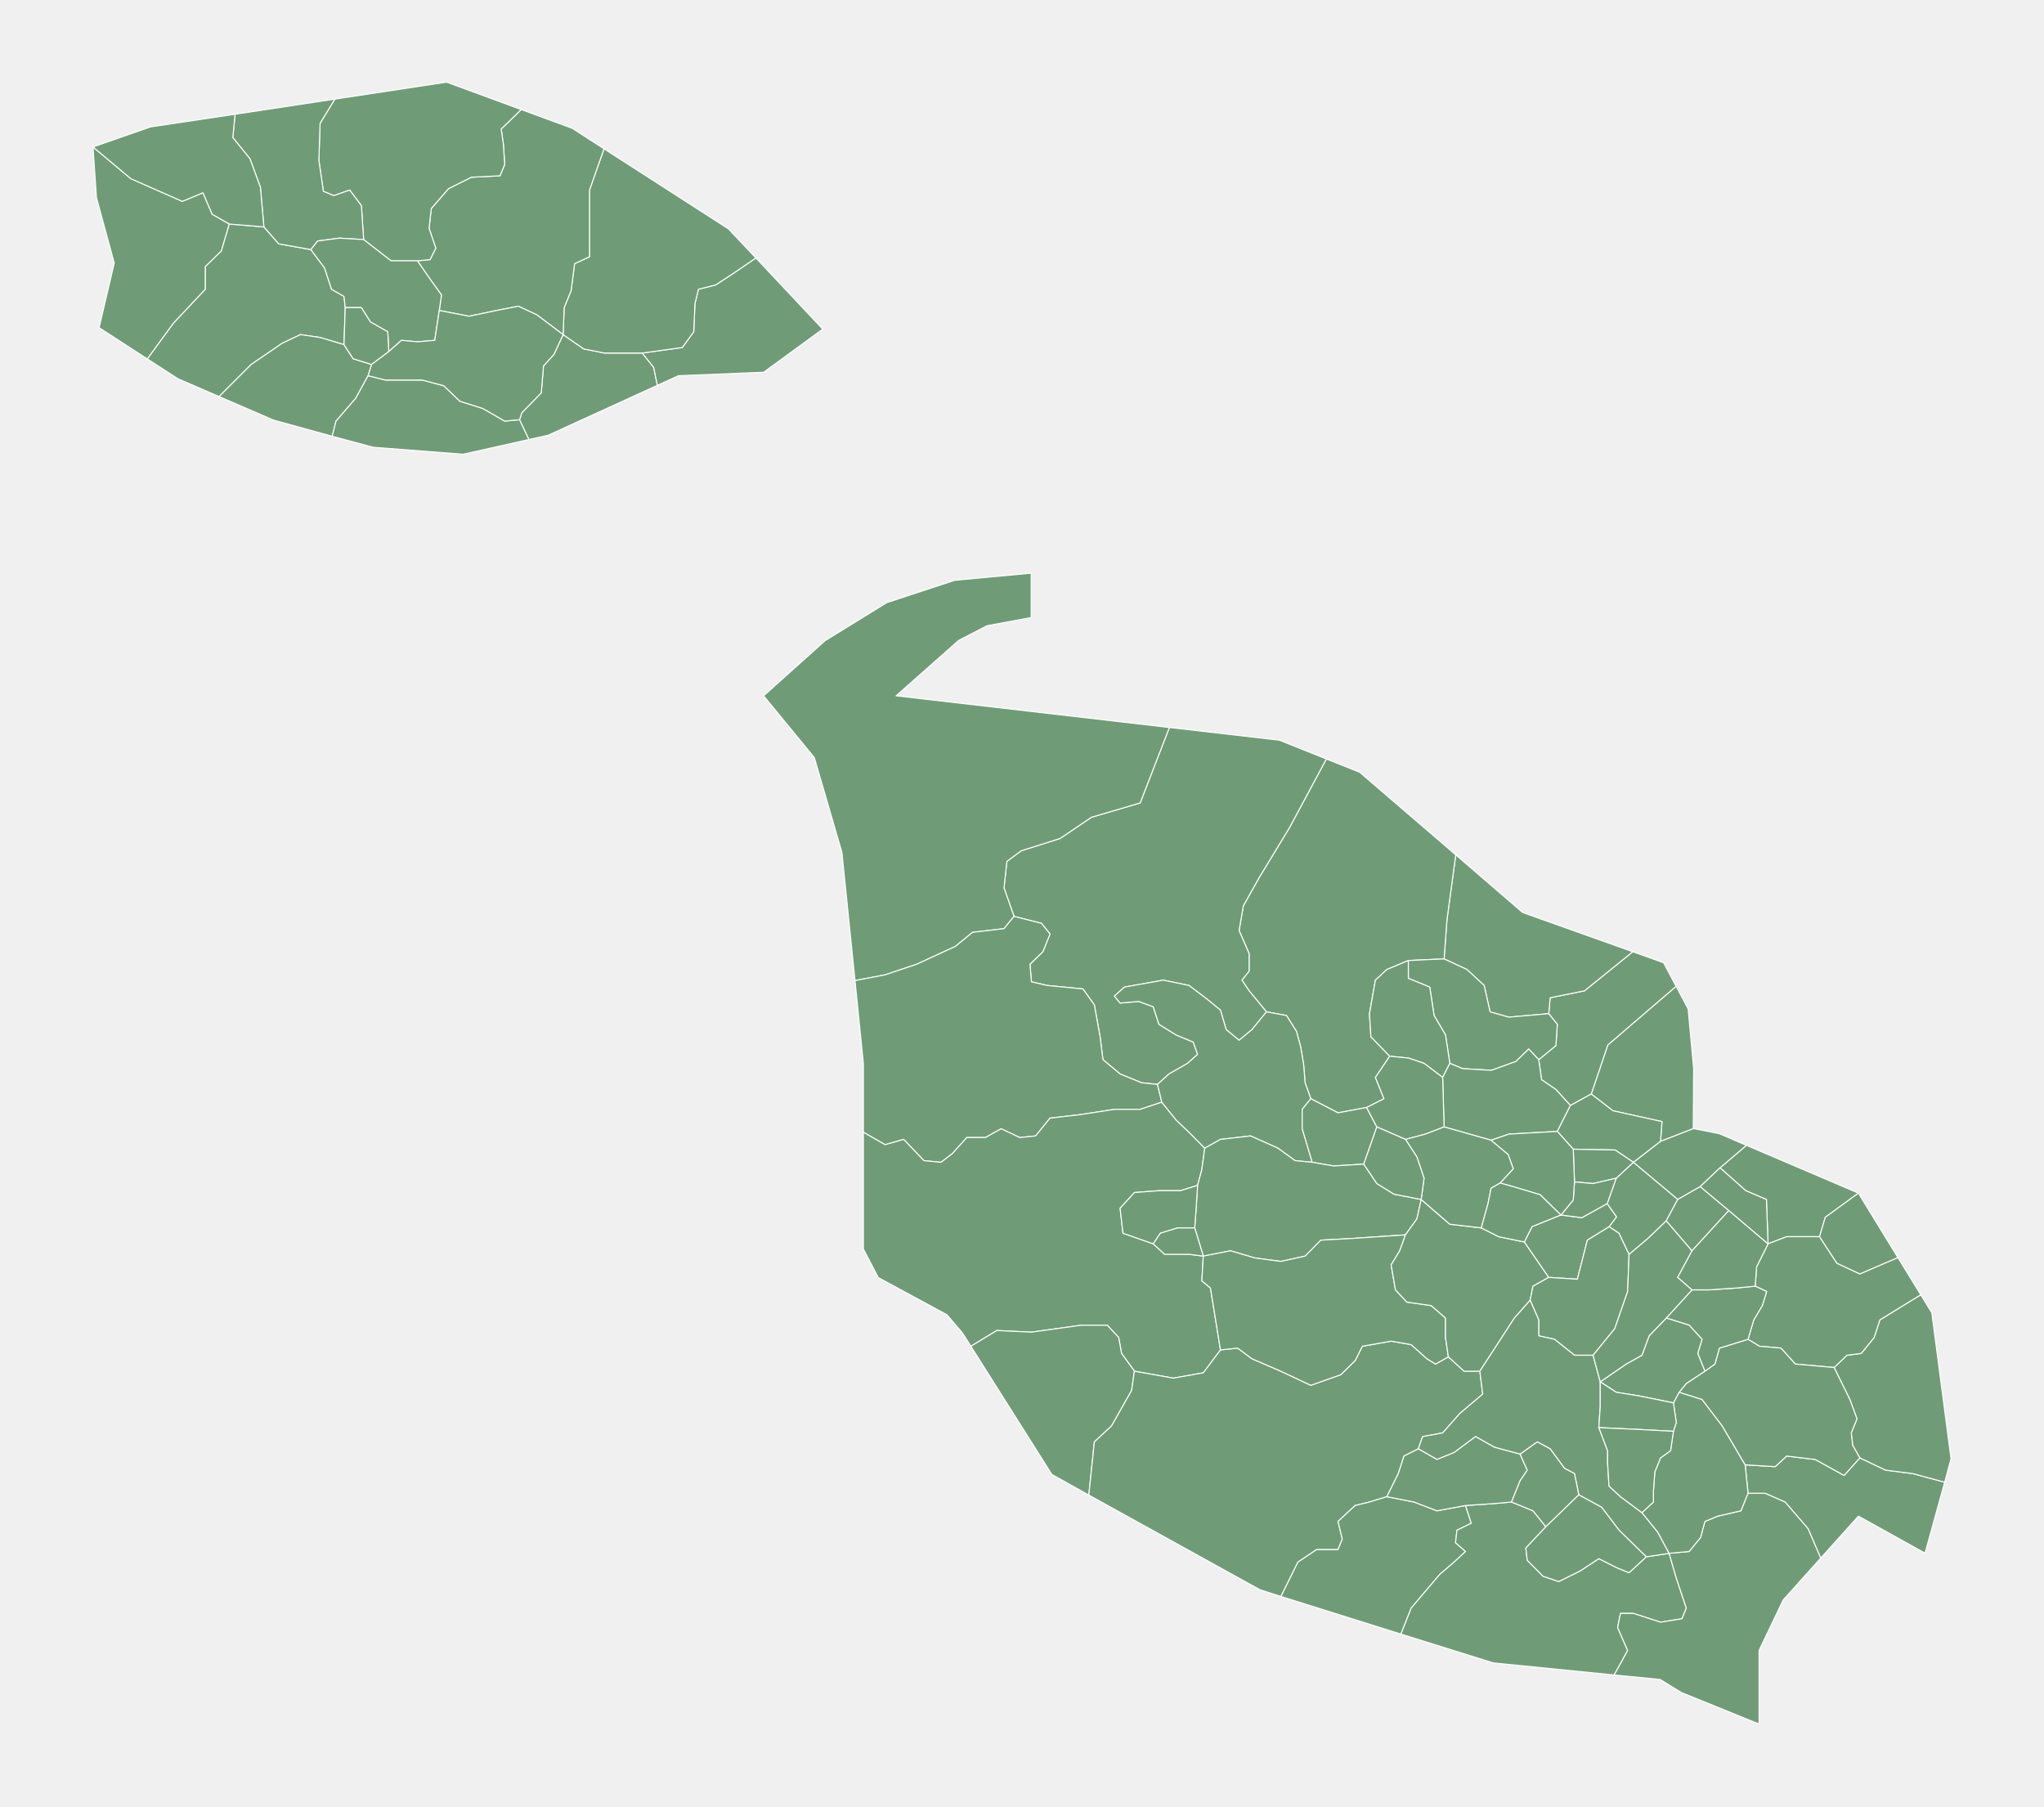
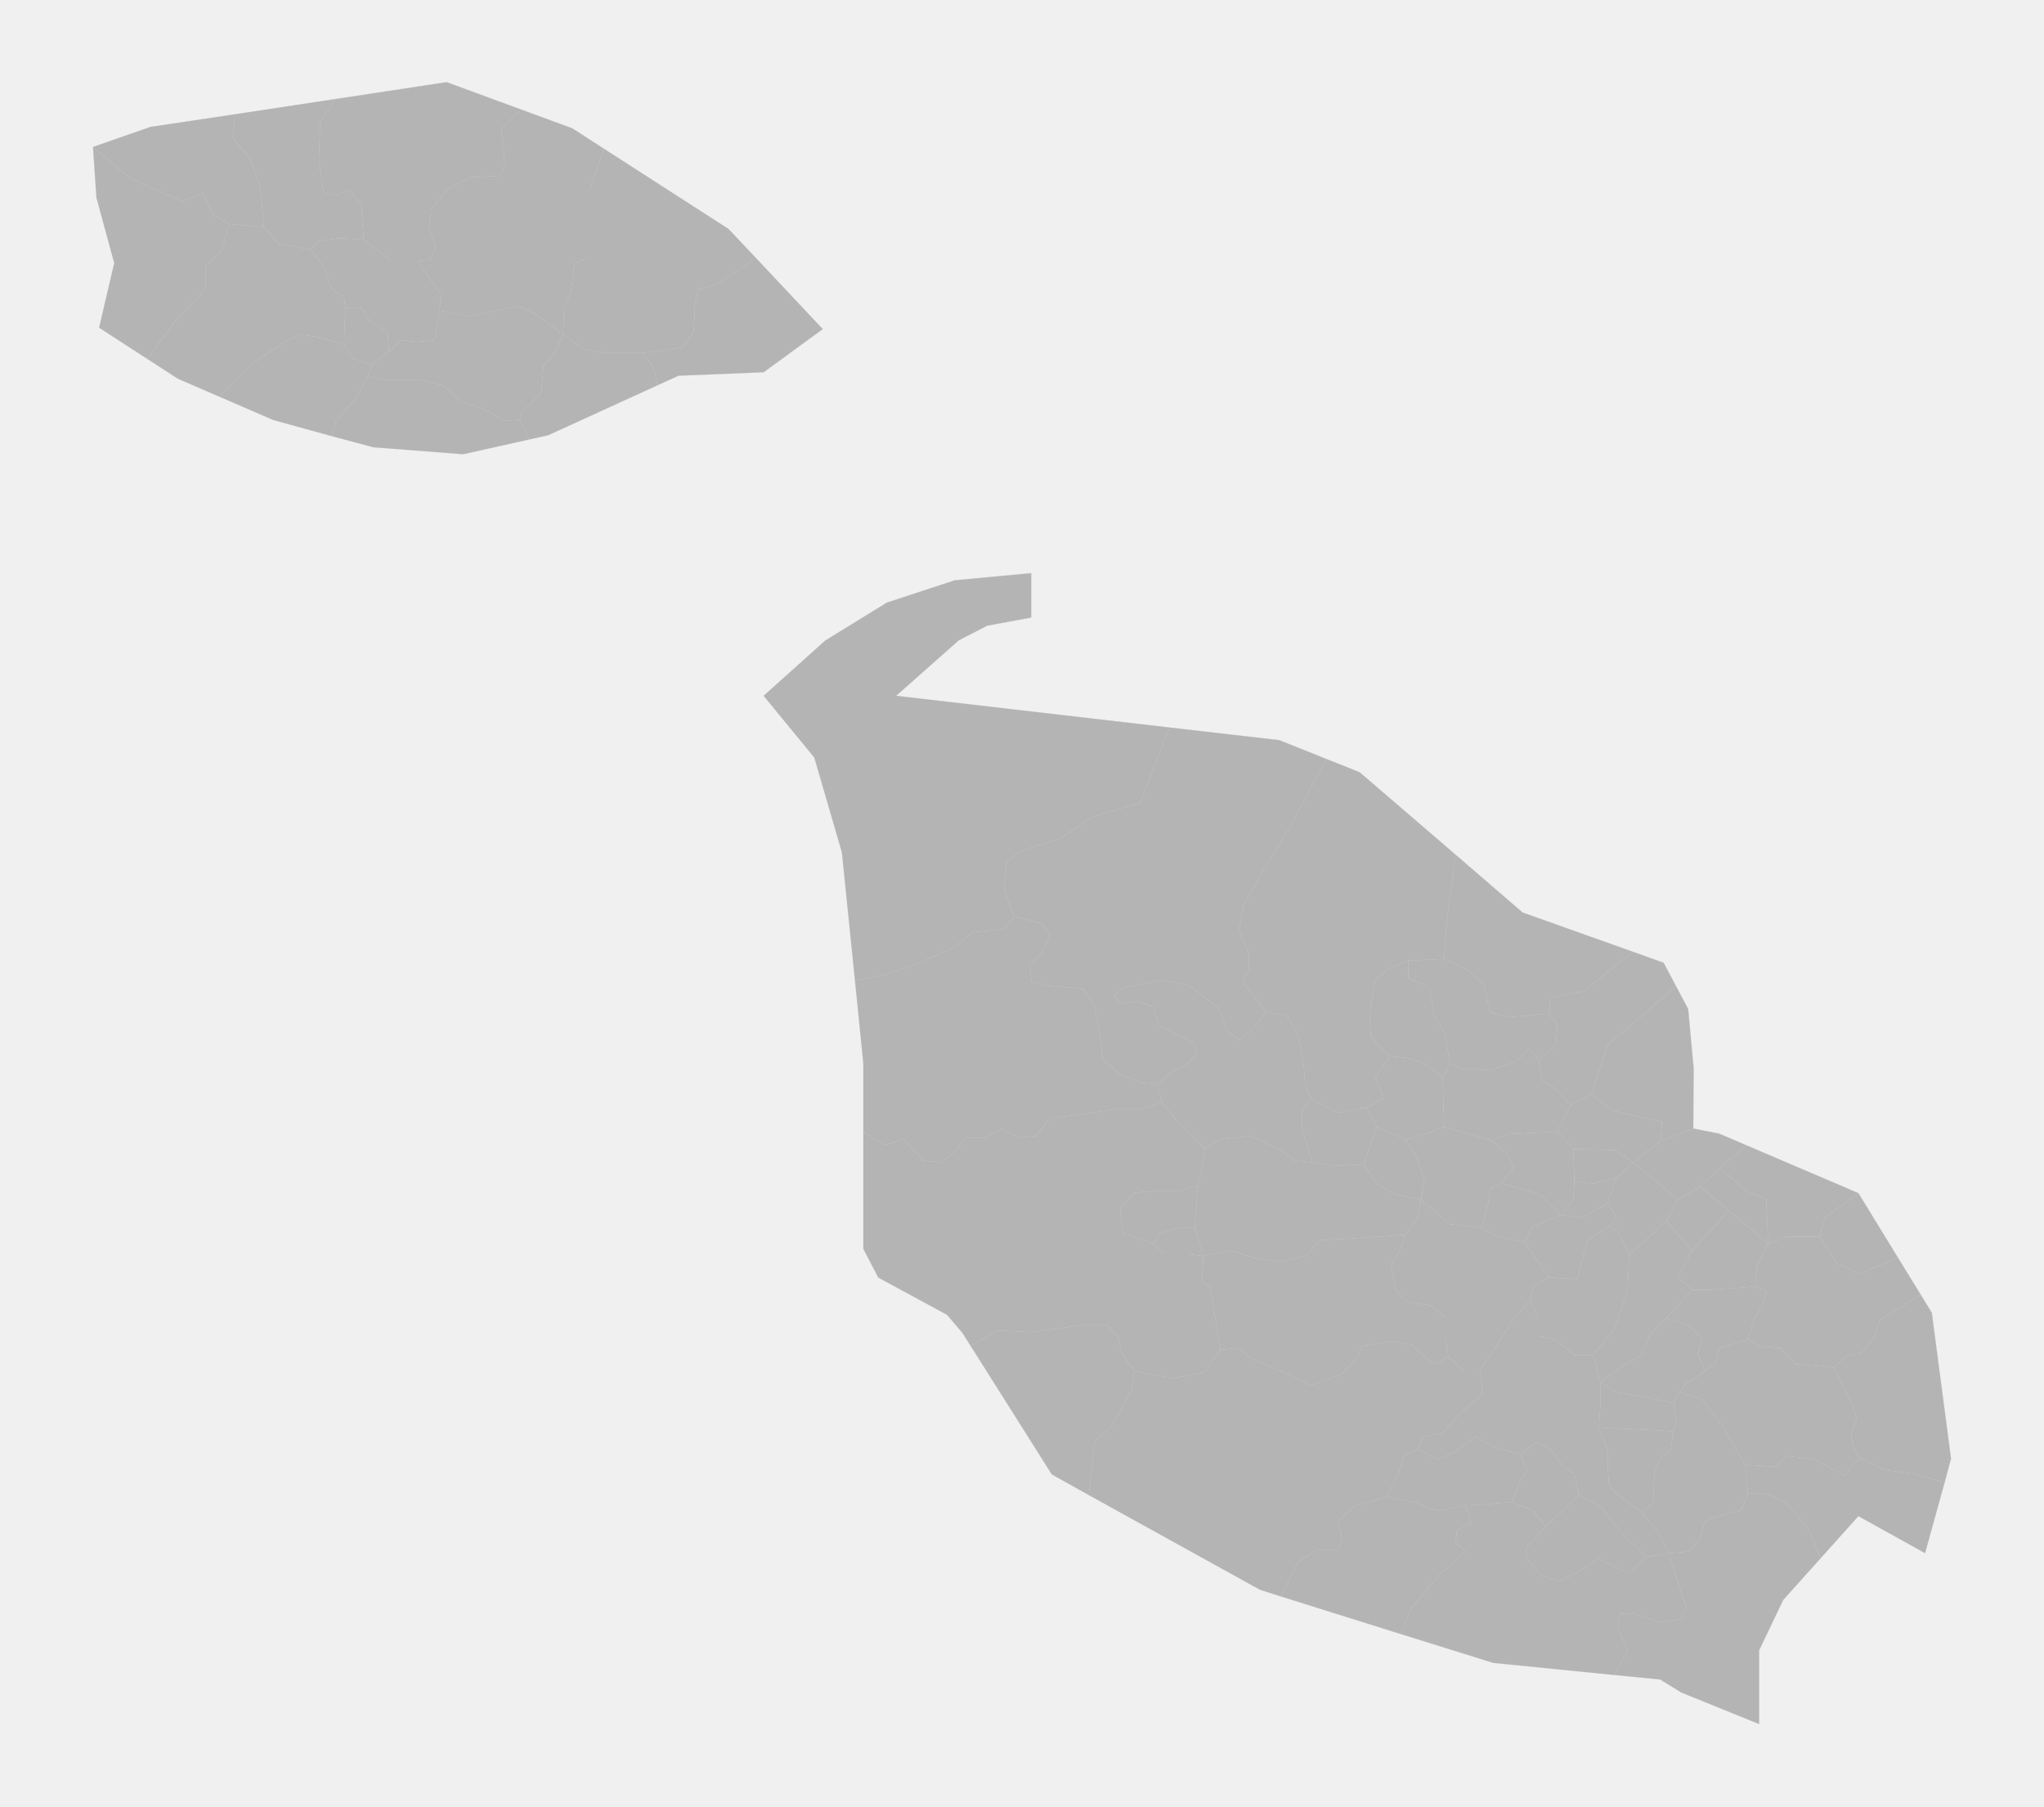
- <svg xmlns="http://www.w3.org/2000/svg" baseprofile="tiny" fill="#6f9c76" height="884" stroke="#ffffff" stroke-linecap="round" stroke-linejoin="round" stroke-width=".5" version="1.2" viewbox="0 0 1000 884" width="1000">
+ <svg xmlns="http://www.w3.org/2000/svg" baseprofile="tiny" fill="#none" height="884" stroke="currentColor" stroke-linecap="round" stroke-linejoin="round" stroke-width=".07" opacity="0.25" version="1.2" viewbox="0 0 1000 884" width="1000">
  <g id="features">
    <path d="M854.4 560.3l54.8 23.4-16.2 11.8-2.8 9.5-16.1 0-9.1 3.5-0.8-21.7-10.1-4.3-12.6-11.2 12.9-11z" id="MT21" name="Kalkara">
  </path>
    <path d="M854.4 560.3l-12.9 11-9.7 9.2-11 6.3-21.7-18.2 13.3-10.3 16-6.2 12.7 2.5 13.3 5.7z" id="MT60" name="Valletta">
  </path>
    <path d="M828.4 552.1l-16 6.2 0.7-9.6-24-5.3-10.6-8.2 8.1-24 33.4-28.7 5.9 11.1 2.7 29.2-0.2 29.3z" id="MT56" name="Sliema">
  </path>
    <path d="M820 482.5l-33.4 28.7-8.1 24-10.2 5.6-7.1-7.8-7-4.8-1.4-9.8 8.4-6.9 0.7-10.4-4.2-5.2 0.7-7.8 16.8-3.4 23.6-19.1 15.1 5.4 6.1 11.5z" id="MT48" name="San Giljan">
  </path>
    <path d="M798.8 465.6l-23.6 19.1-16.8 3.4-0.7 7.8-19.6 1.7-9.1-2.6-2.9-12.9-8.4-7.8-11.2-5.2 1.4-19.1 4.3-31.8 32.7 28.2 53.9 19.2z" id="MT40" name="Pembroke">
  </path>
    <path d="M712.2 418.2l-4.3 31.8-1.4 19.1-17.5 0.8-10.5 4.4-5.6 5.2-2.9 16.4 0.7 11.3 9.2 9.5-7 10.4 4.2 10.4-8.5 4.3-14 2.6-13.3-6.9-2.8-7.8-0.7-8.7-1.4-8.6-2.1-7.8-4.9-7.8-9.8-1.8-8.5-10.3-3.5-5.2 3.5-4.4 0-8.6-4.9-11.3 2.1-12.1 7.8-13.9 14.7-24.2 18.1-33.7 16.3 6.5 47 40.4z" id="MT38" name="Naxxar">
  </path>
    <path d="M648.9 371.3l-18.1 33.7-14.7 24.2-7.8 13.9-2.1 12.1 4.9 11.3 0 8.6-3.5 4.4 3.5 5.2 8.5 10.3-7.1 8.7-6.3 5.2-6.3-5.2-2.8-9.5-6.3-5.2-9.1-6.9-12.6-2.6-19 3.4-4.9 4.4 2.8 3.4 9.1-0.8 7.1 2.6 2.8 8.6 8.4 5.2 8.4 3.5 2.1 6-4.9 4.4-9.1 5.2-5.6 5.1-7.8-0.8-10.5-4.3-8.4-7-1.4-11.2-2.8-15.6-5.6-7.8-17.5-1.7-7.7-1.8-0.7-8.6 6.3-6.1 3.5-8.7-4.2-5.2-13.4-3.4-4.9-13.9 1.4-13 7-5.2 19-6 15.4-10.4 23.8-7 14.3-36.9 53.8 6.2 23 9.2z" id="MT51" name="San Pawl il-Bahar">
  </path>
    <path d="M572.1 355.9l-14.3 36.9-23.8 7-15.4 10.4-19 6-7 5.2-1.4 13 4.9 13.9-4.9 6-15.4 1.8-8.4 6.9-18.9 8.7-15.5 5.2-14.7 2.8-6.4-62.7-13.5-46.4-24.8-30.2 30.1-27 30.2-18.6 33.2-10.9 37.4-3.5 0 21.7-21.6 4-13.9 7.2-30.6 27.1 133.7 15.5z" id="MT30" name="Mellieħa">
  </path>
    <path d="M496.1 448.3l13.4 3.4 4.2 5.2-3.5 8.7-6.3 6.1 0.7 8.6 7.7 1.8 17.5 1.7 5.6 7.8 2.8 15.6 1.4 11.2 8.4 7 10.5 4.3 7.8 0.8 2.1 8.7-10.6 3.5-12.6 0-16.8 2.6-14.7 1.7-7 8.7-7.8 0.8-9.1-4.3-7.7 4.3-9.1 0-7 7.8-5.6 4.3-8.4-0.8-9.9-10.4-9.1 2.6-10.6-6.1 0-33.6-4.1-40.6 14.7-2.8 15.5-5.2 18.9-8.7 8.4-6.9 15.4-1.8 4.9-6z" id="MT31" name="Mġarr">
  </path>
    <path d="M422.4 553.9l10.6 6.1 9.1-2.6 9.9 10.4 8.4 0.8 5.6-4.3 7-7.8 9.1 0 7.7-4.3 9.1 4.3 7.8-0.8 7-8.7 14.7-1.7 16.8-2.6 12.6 0 10.6-3.5 7 8.7 6.3 6 7.7 7.8-1.4 10.4-2.1 7.8-8.4 2.6-10.5 0-12 0.9-7 7.7 1.4 12.2 14.8 5.2 5.6 5.1 11.9 0 7 0.9-0.7 12.1 4.2 3.5 4.9 30.3-8.4 11.2-14.7 2.6-19-3.4-6.3-8.7-1.4-7.8-5.6-6-12.6 0-24.5 3.4-16.9-0.8-12.7 7.7-4.2-6.6-7.5-8.8-33.6-18.2-7.3-14 0-57.1z" id="MT46" name="Rabat">
  </path>
    <path d="M475 658.6l12.7-7.7 16.9 0.8 24.5-3.4 12.6 0 5.6 6 1.4 7.8 6.3 8.7-1.4 9.5-9.8 17.3-8.4 7.8-2.7 26-18.1-10.1-39.6-62.7z" id="MT07" name="Dingli">
  </path>
    <path d="M555 670.8l19 3.4 14.7-2.6 8.4-11.2 8.4-0.9 7 5.2 14.1 6.1 14.7 6.9 14.7-5.2 7-6.9 3.5-7 14.1-2.5 9.8 1.7 7.7 6.9 4.2 2.6 6.3-3.5 7.7 7 7.7 0 1.4 11.2-11.2 9.5-8.4 9.5-9.8 1.8-2.1 6-7 3.5-2.8 8.6-5.6 11.3-8.5 2.6-7 1.7-8.4 7.8 2.1 8.6-2.1 5.2-10.5 0-9.1 6.1-8.3 16.8-10.3-3.3-83.7-46.3 2.7-26 8.4-7.8 9.8-17.3 1.4-9.5z" id="MT55" name="Siġġiewi">
  </path>
    <path d="M626.7 781l8.3-16.8 9.1-6.1 10.5 0 2.1-5.2-2.1-8.6 8.4-7.8 7-1.7 8.5-2.6 13.3 2.6 11.2 4.3 14-2.6 2.8 8.7-7 3.4-0.7 6.1 4.9 4.3-5.6 5.2-7 6-14 16.5-5 12.7-58.7-18.4z" id="MT44" name="Qrendi">
  </path>
    <path d="M685.4 799.4l5-12.7 14-16.5 7-6 5.6-5.2-4.9-4.3 0.7-6.1 7-3.4-2.8-8.7 13.4-0.9 9.1-0.8 10.5 4.3 6.3 7.8-9.8 10.4 0.7 6 7.7 7.8 7.7 2.6 10.5-5.2 9.1-6 8.5 4.3 6.3 2.6 8.4-7.8 11.2-1.7 3.5 12.1 4.9 14.7-2.1 5.2-10.5 1.7-13.3-4.3-6.3 0-1.4 6.9 4.9 11.2-2.8 5.2-3.8 6.8-59.1-5.9-45.2-14.1z" id="MT68" name="Żurrieq">
  </path>
    <path d="M789.7 819.4l3.8-6.8 2.8-5.2-4.9-11.2 1.4-6.9 6.3 0 13.3 4.3 10.5-1.7 2.1-5.2-4.9-14.7-3.5-12.1 9.8-0.9 5.6-6.9 2.1-7.8 6.3-2.6 11.3-2.6 3.5-8.6 8.4 0 9.8 4.3 11.2 13 6.2 14.4-18.4 20.5-11.8 24.7 0 36-38-15.4-10.4-6.4-22.5-2.2z" id="MT05" name="Birżebbuġa">
  </path>
    <path d="M890.8 762.2l-6.2-14.4-11.2-13-9.8-4.3-8.4 0-1.4-13.9 14.7 0.9 5.6-5.2 14 1.7 14.1 7.8 7.7-8.6 12.6 6 13.3 1.7 15.6 4.2-9.6 34.7-32.6-18.1-18.4 20.5z" id="MT28" name="Marsaxlokk">
  </path>
    <path d="M951.4 725.1l-15.6-4.2-13.3-1.7-12.6-6-3.5-6.1-0.7-6.1 2.8-6.9-3.5-9.5-7.7-15.6 6.3-6 7-0.9 6.3-7.8 2.8-8.6 20-12.3 5.4 8.8 9.4 71.4-3.1 11.5z" id="MT27" name="Marsaskala">
  </path>
    <path d="M865 608.5l9.1-3.5 16.1 0 8.5 13 11.2 5.2 18.6-8 11.2 18.2-20 12.3-2.8 8.6-6.3 7.8-7 0.9-6.3 6-19-1.7-7-7.8-10.5-0.9-5.6-3.4 2.8-9.5 4.2-7 2.1-6.9-5.6-2.6 0.7-9.5 5.6-11.2z" id="MT64" name="Żabbar">
  </path>
    <path d="M890.2 605l2.8-9.5 16.2-11.8 19.3 31.5-18.6 8-11.2-5.2-8.5-13z" id="MT63" name="Xgħajra">
  </path>
    <path d="M72.1 175.6l-23.6-15.3 7.4-31.6-8.7-32-1.7-24.8 18.5 15.5 25.2 11.1 10.1-4.2 4.5 10.5 8.4 4.8-3.9 13.2-7.8 7.6 0 11.1-15.7 16.7-12.7 17.4z" id="MT50" name="San Lawrenz">
  </path>
    <path d="M72.1 175.6l12.7-17.4 15.7-16.7 0-11.1 7.8-7.6 3.9-13.2 16.9 1.4 7.3 8.3 15.7 2.8 6.7 9 3.4 10.4 6.1 3.5 0.6 5.5-0.6 18.1-11.7-3.5-9.6-1.4-8.9 4.2-15.2 10.4-15.7 15.7-20.1-8.7-15-9.7z" id="MT22" name="Kerċem">
  </path>
    <path d="M107.2 194l15.7-15.7 15.2-10.4 8.9-4.2 9.6 1.4 11.7 3.5 4.5 6.9 9 2.8-1.7 5.5-6.1 11.1-9.6 11.1-1.9 7.4-28.7-7.9-26.6-11.5z" id="MT36" name="Munxar">
  </path>
    <path d="M162.5 213.4l1.9-7.4 9.6-11.1 6.1-11.1 8.4 2.1 18 0 10.6 2.8 7.9 7.6 11.2 3.5 10.7 6.2 7.3-0.7 4.6 9.7-32.2 7.2-44-3.4-20.1-5.4z" id="MT52" name="Sannat">
  </path>
    <path d="M258.8 215l-4.6-9.7 1.1-3.4 9.5-9.7 1.1-13.2 5.1-5.6 4.5-9.7 10.1 7 10.1 2 18.5 0 5.6 7 1.8 8.8-53.4 24.4-9.4 2.1z" id="MT13" name="Għajnsielem">
  </path>
    <path d="M321.6 188.5l-1.8-8.8-5.6-7 19.6-2.7 5.6-7.7 0.6-13.8 1.7-7 8.4-2.1 8.4-5.5 11.3-7.7 32.7 34.8-28.9 21.1-41.7 1.7-10.3 4.7z" id="MT42" name="Qala">
  </path>
    <path d="M314.2 172.7l-18.5 0-10.1-2-10.1-7 0.5-13.2 3.4-8.3 1.7-13.2 7.3-3.4 0-32.6 7.1-20.2 60.9 39.2 13.4 14.2-11.3 7.7-8.4 5.5-8.4 2.1-1.7 7-0.6 13.8-5.6 7.7-19.6 2.7z" id="MT37" name="Nadur">
  </path>
    <path d="M295.5 72.8l-7.1 20.2 0 32.6-7.3 3.4-1.7 13.2-3.4 8.3-0.5 13.2-12.9-9.7-9-4.2-10.7 2.1-13.4 2.8-14.6-2.8 1.1-7.6-5-6.9-6.8-9.8 6.2-0.6 2.8-5.6-3.3-9.7 1.1-9.7 8.4-9.7 11.2-5.6 14-0.7 2.3-5.5-0.6-9.7-1.1-7.7 9.8-9.5 25 9.2 15.5 10z" id="MT61" name="Xagħra">
  </path>
    <path d="M255 53.6l-9.8 9.5 1.1 7.7 0.6 9.7-2.3 5.5-14 0.7-11.2 5.6-8.4 9.7-1.1 9.7 3.3 9.7-2.8 5.6-6.2 0.6-12.9 0-13.4-10.4-1.1-16.6-5.7-7.6-7.8 2.7-5.1-2.1-2.2-15.2 0.6-18.1 7.2-11.8 54.7-8.3 36.5 13.4z" id="MT65" name="Żebbuġ">
  </path>
    <path d="M152.1 122.1l-15.7-2.8-7.3-8.3-1.7-19.4-5.1-13.9-8.4-10.4 1.1-11.4 48.8-7.4-7.2 11.8-0.6 18.1 2.2 15.2 5.1 2.1 7.8-2.7 5.7 7.6 1.1 16.6-11.8-0.7-10.7 1.4-3.3 4.2z" id="MT16" name="Għasri">
  </path>
    <path d="M112.2 109.6l-8.4-4.8-4.5-10.5-10.1 4.2-25.2-11.1-18.5-15.5 28.1-9.8 41.4-6.2-1.1 11.4 8.4 10.4 5.1 13.9 1.7 19.4-16.9-1.4z" id="MT14" name="Għarb">
  </path>
    <path d="M168.9 150.5l-0.6-5.5-6.1-3.5-3.4-10.4-6.7-9 3.3-4.2 10.7-1.4 11.8 0.7 13.4 10.4 12.9 0 6.8 9.8 5 6.9-1.1 7.6-2.2 14.6-8.5 0.7-7.8-0.7-6.2 5.5-0.5-9.7-8.5-4.8-4.4-7-7.9 0z" id="MT45" name="Victoria">
  </path>
    <path d="M168.3 168.6l0.6-18.1 7.9 0 4.4 7 8.5 4.8 0.5 9.7-8.4 6.3-9-2.8-4.5-6.9z" id="MT10" name="Fontana, Gozo">
  </path>
    <path d="M180.1 183.8l1.7-5.5 8.4-6.3 6.2-5.5 7.8 0.7 8.5-0.7 2.2-14.6 14.6 2.8 13.4-2.8 10.7-2.1 9 4.2 12.9 9.7-4.5 9.7-5.1 5.6-1.1 13.2-9.5 9.7-1.1 3.4-7.3 0.7-10.7-6.2-11.2-3.5-7.9-7.6-10.6-2.8-18 0-8.4-2.1z" id="MT62" name="Xewkija">
  </path>
    <path d="M619.6 495l9.8 1.8 4.9 7.8 2.1 7.8 1.4 8.6 0.7 8.7 2.8 7.8-4.2 5.2 0 9.5 4.9 16.4-8.4-0.8-8.4-6.1-13.4-6-14.7 1.7-7.7 4.3-7.7-7.8-6.3-6-7-8.7-2.1-8.7 5.6-5.1 9.1-5.2 4.9-4.4-2.1-6-8.4-3.5-8.4-5.2-2.8-8.6-7.1-2.6-9.1 0.8-2.8-3.4 4.9-4.4 19-3.4 12.6 2.6 9.1 6.9 6.3 5.2 2.8 9.5 6.3 5.2 6.3-5.2 7.1-8.7z" id="MT32" name="Mosta">
  </path>
    <path d="M641.3 537.5l13.3 6.9 14-2.6 5 9.5-6.4 18.2-14.7 0.9-10.5-1.8-4.9-16.4 0-9.5 4.2-5.2z" id="MT24" name="Lija">
  </path>
    <path d="M585.9 579.9l2.1-7.8 1.4-10.4 7.7-4.3 14.7-1.7 13.4 6 8.4 6.1 8.4 0.8 10.5 1.8 14.7-0.9 6.4 9.5 8.4 5.2 13.3 2.6-2.1 9.5-5.6 7.8-26.7 1.8-14.7 0.8-7.7 7.8-11.9 2.6-12.7-1.7-11.9-3.5-13.3 2.6-4.2-13.8 0.7-9.6 0.7-11.2z" id="MT01" name="Attard">
  </path>
    <path d="M564.2 608.5l-14.8-5.2-1.4-12.2 7-7.7 12-0.9 10.5 0 8.4-2.6-0.7 11.2-0.7 9.6-8.4 0-8.4 2.6-3.5 5.2z" id="MT35" name="Mtarfa">
  </path>
    <path d="M588.7 614.5l-7-0.9-11.9 0-5.6-5.1 3.5-5.2 8.4-2.6 8.4 0 4.2 13.8z" id="MT29" name="Mdina">
  </path>
    <path d="M597.1 660.4l-4.9-30.3-4.2-3.5 0.7-12.1 13.3-2.6 11.9 3.5 12.7 1.7 11.9-2.6 7.7-7.8 14.7-0.8 26.7-1.8-2.8 7.8-4.2 6.9 2.1 12.2 5.6 6 11.9 1.7 7 6.1 0 9.5 1.4 9.5-6.3 3.5-4.2-2.6-7.7-6.9-9.8-1.7-14.1 2.5-3.5 7-7 6.9-14.7 5.2-14.7-6.9-14.1-6.1-7-5.2-8.4 0.9z" id="MT66" name="Żebbuġ">
  </path>
    <path d="M724 670.8l-7.7 0-7.7-7-1.4-9.5 0-9.5-7-6.1-11.9-1.7-5.6-6-2.1-12.2 4.2-6.9 2.8-7.8 5.6-7.8 2.1-9.5 14 12.1 15.4 1.8 8.5 4.3 12.6 2.6 11.9 17.3-7.7 4.3-1.4 6.9-7.7 8.7-16.9 26z" id="MT43" name="Qormi">
  </path>
    <path d="M757.7 495.9l4.2 5.2-0.7 10.4-8.4 6.9-4.9-5.2-6.3 6.1-11.9 4.3-14.1-0.8-6.3-2.6-2.1-13.9-5.6-9.5-2.1-13.9-10.5-4.3 0-8.7 17.5-0.8 11.2 5.2 8.4 7.8 2.9 12.9 9.1 2.6 19.6-1.7z" id="MT57" name="Swieqi">
  </path>
    <path d="M679.9 516.7l-9.2-9.5-0.7-11.3 2.9-16.4 5.6-5.2 10.5-4.4 0 8.7 10.5 4.3 2.1 13.9 5.6 9.5 2.1 13.9-3.5 6.9-9.1-6.9-7.7-2.6-9.1-0.9z" id="MT15" name="Għargħur">
  </path>
    <path d="M752.8 518.4l1.4 9.8 7 4.8 7.1 7.8-6.4 12.7-23.6 1.3-8.8 3-23-6.5-0.7-24.2 3.5-6.9 6.3 2.6 14.1 0.8 11.9-4.3 6.3-6.1 4.9 5.2z" id="MT49" name="San Ġwann">
  </path>
    <path d="M668.6 541.8l8.5-4.3-4.2-10.4 7-10.4 9.1 0.9 7.7 2.6 9.1 6.9 0.7 24.2-9.1 3.5-9.8 2.6-14-6.1-5-9.5z" id="MT19" name="Iklin">
  </path>
    <path d="M724.7 600.7l-15.4-1.8-14-12.1 1.4-10.4-3.5-10.4-5.6-8.6 9.8-2.6 9.1-3.5 23 6.5 8.4 7 2.5 7-6.4 6.9-4.5 2.6-1.5 7.5-3.3 11.9z" id="MT04" name="Birkirkara">
  </path>
    <path d="M667.2 569.5l6.4-18.2 14 6.1 5.6 8.6 3.5 10.4-1.4 10.4-13.3-2.6-8.4-5.2-6.4-9.5z" id="MT02" name="Balzan">
  </path>
    <path d="M745.8 607.6l-12.6-2.6-8.5-4.3 3.3-11.9 1.5-7.5 4.5-2.6 6.4 1.8 13.1 3.9 10.2 10-14.1 5.7-3.8 7.5z" id="MT54" name="Santa Venera">
  </path>
    <path d="M757.7 624.9l-11.9-17.3 3.8-7.5 14.1-5.7 10.2 1.3 12.4-6.9 4.6 6.5-3.6 4.8-10.7 6.6-4.9 19.1-14-0.9z" id="MT18" name="Ħamrun">
  </path>
    <path d="M748.6 636.1l1.4-6.9 7.7-4.3 14 0.9 4.9-19.1 10.7-6.6 4.8 3.2 4.9 10.3-0.7 18.2-6.3 18.2-10.6 13-9.1 0-9.8-7.8-7.7-1.7 0-7.8-4.2-9.6z" id="MT26" name="Marsa">
  </path>
    <path d="M693.9 708.8l2.1-6 9.8-1.8 8.4-9.5 11.2-9.5-1.4-11.2 16.9-26 7.7-8.7 4.2 9.6 0 7.8 7.7 1.7 9.8 7.8 9.1 0 3.5 13 0 12.1-0.7 10.3 4.3 11.3 0 6.1 0.7 11.2 5.6 5.2 10.5 7.8 7.7 9.5 5.6 10.4-11.2 1.7-13.3-13-8.5-11.2-11.2-6.1-2.1-10.4-4.9-2.6-7-9.5-6.3-3.4-8.4 6-12.6-3.4-9.2-5.2-10.5 7.8-8.4 3.4-9.1-5.2z" id="MT25" name="Luqa">
  </path>
    <path d="M678.5 732.2l5.6-11.3 2.8-8.6 7-3.5 9.1 5.2 8.4-3.4 10.5-7.8 9.2 5.2 12.6 3.4 3.5 7.8-3.5 5.2-4.2 10.4-9.1 0.8-13.4 0.9-14 2.6-11.2-4.3-13.3-2.6z" id="MT33" name="Mqabba">
  </path>
    <path d="M756.3 746.9l-6.3-7.8-10.5-4.3 4.2-10.4 3.5-5.2-3.5-7.8 8.4-6 6.3 3.4 7 9.5 4.9 2.6 2.1 10.4-16.1 15.6z" id="MT23" name="Kirkop">
  </path>
    <path d="M805.4 761.6l-8.4 7.8-6.3-2.6-8.5-4.3-9.1 6-10.5 5.2-7.7-2.6-7.7-7.8-0.7-6 9.8-10.4 16.1-15.6 11.2 6.1 8.5 11.2 13.3 13z" id="MT47" name="Safi">
  </path>
    <path d="M855.2 730.5l-3.5 8.6-11.3 2.6-6.3 2.6-2.1 7.8-5.6 6.9-9.8 0.9-5.6-10.4-7.7-9.5 5.6-5.2 0-5.2 0.7-9.5 2.8-6.9 4.9-3.5 1.4-9.5 1.4-4.3-1.4-9.6 2.8-5.2 11.2 3.5 9.9 13 11.2 19 1.4 13.9z" id="MT17" name="Għaxaq">
  </path>
    <path d="M909.9 713.2l-7.7 8.6-14.1-7.8-14-1.7-5.6 5.2-14.7-0.9-11.2-19-9.9-13-11.2-3.5 3.5-4.3 9.1-6 4.9-3.5 2.2-7.8 5.6-1.7 8.4-2.6 5.6 3.4 10.5 0.9 7 7.8 19 1.7 7.7 15.6 3.5 9.5-2.8 6.9 0.7 6.1 3.5 6.1z" id="MT67" name="Żejtun">
  </path>
    <path d="M858.7 629.2l5.6 2.6-2.1 6.9-4.2 7-2.8 9.5-8.4 2.6-5.6 1.7-2.2 7.8-4.9 3.5-3.5-8.7 2.1-6.9-6.3-6.9-11.2-3.5 12.6-13.8 8.4 0 13.4-0.9 9.1-0.9z" id="MT08" name="Fgura">
  </path>
    <path d="M821.5 681.1l-2.8 5.2-16.8-3.4-11.2-1.8-7.8-5.1 12.7-8.7 7.7-4.3 3.5-9.5 8.4-8.7 11.2 3.5 6.3 6.9-2.1 6.9 3.5 8.7-9.1 6-3.5 4.3z" id="MT59" name="Tarxien">
  </path>
    <path d="M782.2 698.4l0.7-10.3 0-12.1 7.8 5.1 11.2 1.8 16.8 3.4 1.4 9.6-1.4 4.3-16.8-0.9-19.7-0.9z" id="MT53" name="Santa Luċija">
  </path>
    <path d="M803.3 740l-10.5-7.8-5.6-5.2-0.7-11.2 0-6.1-4.3-11.3 19.7 0.9 16.8 0.9-1.4 9.5-4.9 3.5-2.8 6.9-0.7 9.5 0 5.2-5.6 5.2z" id="MT11" name="Gudja">
  </path>
    <path d="M779.4 663l10.6-13 6.3-18.2 0.7-18.2 9.1-7.7 9.1-8.7 12.6 14.7-7 13 7 6.1-12.6 13.8-8.4 8.7-3.5 9.5-7.7 4.3-12.7 8.7-3.5-13z" id="MT39" name="Paola">
  </path>
    <path d="M812.4 558.3l-13.3 10.3-8.9-6-20.5-0.4-7.8-8.7 6.4-12.7 10.2-5.6 10.6 8.2 24 5.3-0.7 9.6z" id="MT12" name="Gżira">
  </path>
    <path d="M799.1 568.6l21.7 18.2-5.6 10.4-9.1 8.7-9.1 7.7-4.9-10.3-4.8-3.2 3.6-4.8-4.6-6.5 4.4-12.4 8.4-7.8z" id="MT09" name="Floriana">
  </path>
    <path d="M769.7 562.2l20.5 0.4 8.9 6-8.4 7.8-11.3 2.6-9.1-0.8-0.6-16z" id="MT58" name="Ta' Xbiex">
  </path>
    <path d="M820.8 586.8l11-6.3 14 11.7-18 19.7-12.6-14.7 5.6-10.4z" id="MT20" name="Isla">
  </path>
    <path d="M865 608.5l-5.6 11.2-0.7 9.5-9.1 0.9-13.4 0.9-8.4 0-7-6.1 7-13 18-19.7 19.2 16.3z" id="MT06" name="Cospicua">
  </path>
    <path d="M786.3 588.8l-12.4 6.9-10.2-1.3 6-7.4 0.6-8.8 9.1 0.8 11.3-2.6-4.4 12.4z" id="MT41" name="Pietà">
  </path>
    <path d="M729.5 557.8l8.8-3 23.6-1.3 7.8 8.7 0.6 16-0.6 8.8-6 7.4-10.2-10-13.1-3.9-6.4-1.8 6.4-6.9-2.5-7-8.4-7z" id="MT34" name="Msida">
  </path>
    <path d="M841.5 571.3l12.6 11.2 10.1 4.3 0.8 21.7-19.2-16.3-14-11.7 9.7-9.2z" id="MT03" name="Birgu">
  </path>
  </g>
  <g id="points">
    <circle class="35.8149335661843|14.20278160702557" cx="90.9" cy="803.3" id="0">
  </circle>
    <circle class="35.92468291380539|14.39455406910404" cx="545.5" cy="482.3" id="1">
  </circle>
    <circle class="36.061869598331754|14.547972038766815" cx="909.1" cy="80.4" id="2">
  </circle>
  </g>
  <g id="label_points">
    <circle class="Kalkara" cx="877.6" cy="587.6" id="MT21">
  </circle>
    <circle class="Valletta" cx="825.8" cy="568.5" id="MT60">
  </circle>
    <circle class="Sliema" cx="808.9" cy="523.4" id="MT56">
  </circle>
    <circle class="San Giljan" cx="779.8" cy="498.7" id="MT48">
  </circle>
    <circle class="Pembroke" cx="743.7" cy="471.2" id="MT40">
  </circle>
    <circle class="Naxxar" cx="656.6" cy="438.4" id="MT38">
  </circle>
    <circle class="San Pawl il-Bahar" cx="568.5" cy="435.7" id="MT51">
  </circle>
    <circle class="Mellieħa" cx="452" cy="394.9" id="MT30">
  </circle>
    <circle class="Mġarr" cx="475.2" cy="510.8" id="MT31">
  </circle>
    <circle class="Rabat" cx="504.9" cy="603.8" id="MT46">
  </circle>
    <circle class="Dingli" cx="519.6" cy="680.1" id="MT07">
  </circle>
    <circle class="Siġġiewi" cx="613.7" cy="720.7" id="MT55">
  </circle>
    <circle class="Qrendi" cx="676" cy="764.7" id="MT44">
  </circle>
    <circle class="Żurrieq" cx="729.5" cy="782.3" id="MT68">
  </circle>
    <circle class="Birżebbuġa" cx="847.7" cy="777.8" id="MT05">
  </circle>
    <circle class="Marsaxlokk" cx="894.2" cy="735.2" id="MT28">
  </circle>
    <circle class="Marsaskala" cx="928.9" cy="684.1" id="MT27">
  </circle>
    <circle class="Żabbar" cx="886.9" cy="639.5" id="MT64">
  </circle>
    <circle class="Xgħajra" cx="907.7" cy="605.6" id="MT63">
  </circle>
    <circle class="San Lawrenz" cx="77.8" cy="123.1" id="MT50">
  </circle>
    <circle class="Kerċem" cx="122.9" cy="147.1" id="MT22">
  </circle>
    <circle class="Munxar" cx="148.3" cy="186.7" id="MT36">
  </circle>
    <circle class="Sannat" cx="205.5" cy="203.2" id="MT52">
  </circle>
    <circle class="Għajnsielem" cx="283.5" cy="187.6" id="MT13">
  </circle>
    <circle class="Qala" cx="364.3" cy="158.7" id="MT42">
  </circle>
    <circle class="Nadur" cx="315.9" cy="129.2" id="MT37">
  </circle>
    <circle class="Xagħra" cx="253.9" cy="115.2" id="MT61">
  </circle>
    <circle class="Żebbuġ" cx="196.1" cy="75.1" id="MT65">
  </circle>
    <circle class="Għasri" cx="142" cy="86" id="MT16">
  </circle>
    <circle class="Għarb" cx="91.7" cy="78.4" id="MT14">
  </circle>
    <circle class="Victoria" cx="192.9" cy="145" id="MT45">
  </circle>
    <circle class="Fontana, Gozo" cx="178" cy="166.3" id="MT10">
  </circle>
    <circle class="Xewkija" cx="235.4" cy="176.5" id="MT62">
  </circle>
    <circle class="Mosta" cx="606.1" cy="532.6" id="MT32">
  </circle>
    <circle class="Lija" cx="654.6" cy="557.3" id="MT24">
  </circle>
    <circle class="Attard" cx="630.5" cy="590.9" id="MT01">
  </circle>
    <circle class="Mtarfa" cx="567.2" cy="593.2" id="MT35">
  </circle>
    <circle class="Mdina" cx="576.9" cy="607.2" id="MT29">
  </circle>
    <circle class="Żebbuġ" cx="644" cy="642.9" id="MT66">
  </circle>
    <circle class="Qormi" cx="721" cy="626.9" id="MT43">
  </circle>
    <circle class="Swieqi" cx="718.1" cy="500.8" id="MT57">
  </circle>
    <circle class="Għargħur" cx="686.2" cy="498.3" id="MT15">
  </circle>
    <circle class="San Ġwann" cx="734.8" cy="538.9" id="MT49">
  </circle>
    <circle class="Iklin" cx="691.4" cy="537.4" id="MT19">
  </circle>
    <circle class="Birkirkara" cx="713.5" cy="574.5" id="MT04">
  </circle>
    <circle class="Balzan" cx="682" cy="569.6" id="MT02">
  </circle>
    <circle class="Santa Venera" cx="739.9" cy="593.4" id="MT54">
  </circle>
    <circle class="Ħamrun" cx="763" cy="610" id="MT18">
  </circle>
    <circle class="Marsa" cx="777.7" cy="641.3" id="MT26">
  </circle>
    <circle class="Luqa" cx="755.5" cy="680.7" id="MT25">
  </circle>
    <circle class="Mqabba" cx="714.2" cy="722.8" id="MT33">
  </circle>
    <circle class="Kirkop" cx="756.2" cy="727.2" id="MT23">
  </circle>
    <circle class="Safi" cx="773.9" cy="750.1" id="MT47">
  </circle>
    <circle class="Għaxaq" cx="831.3" cy="723" id="MT17">
  </circle>
    <circle class="Żejtun" cx="864.7" cy="688.1" id="MT67">
  </circle>
    <circle class="Fgura" cx="841.2" cy="645.1" id="MT08">
  </circle>
    <circle class="Tarxien" cx="814.6" cy="668.3" id="MT59">
  </circle>
    <circle class="Santa Luċija" cx="799.8" cy="690.9" id="MT53">
  </circle>
    <circle class="Gudja" cx="798.4" cy="715.2" id="MT11">
  </circle>
    <circle class="Paola" cx="807.7" cy="633.9" id="MT39">
  </circle>
    <circle class="Gżira" cx="780.2" cy="550.9" id="MT12">
  </circle>
    <circle class="Floriana" cx="802" cy="589.3" id="MT09">
  </circle>
    <circle class="Ta' Xbiex" cx="782.1" cy="570.4" id="MT58">
  </circle>
    <circle class="Isla" cx="828.6" cy="595" id="MT20">
  </circle>
    <circle class="Cospicua" cx="845.6" cy="614.5" id="MT06">
  </circle>
    <circle class="Pietà" cx="776.6" cy="586.5" id="MT41">
  </circle>
    <circle class="Msida" cx="754" cy="569.4" id="MT34">
  </circle>
    <circle class="Birgu" cx="850.9" cy="588.1" id="MT03">
  </circle>
  </g>
</svg>
